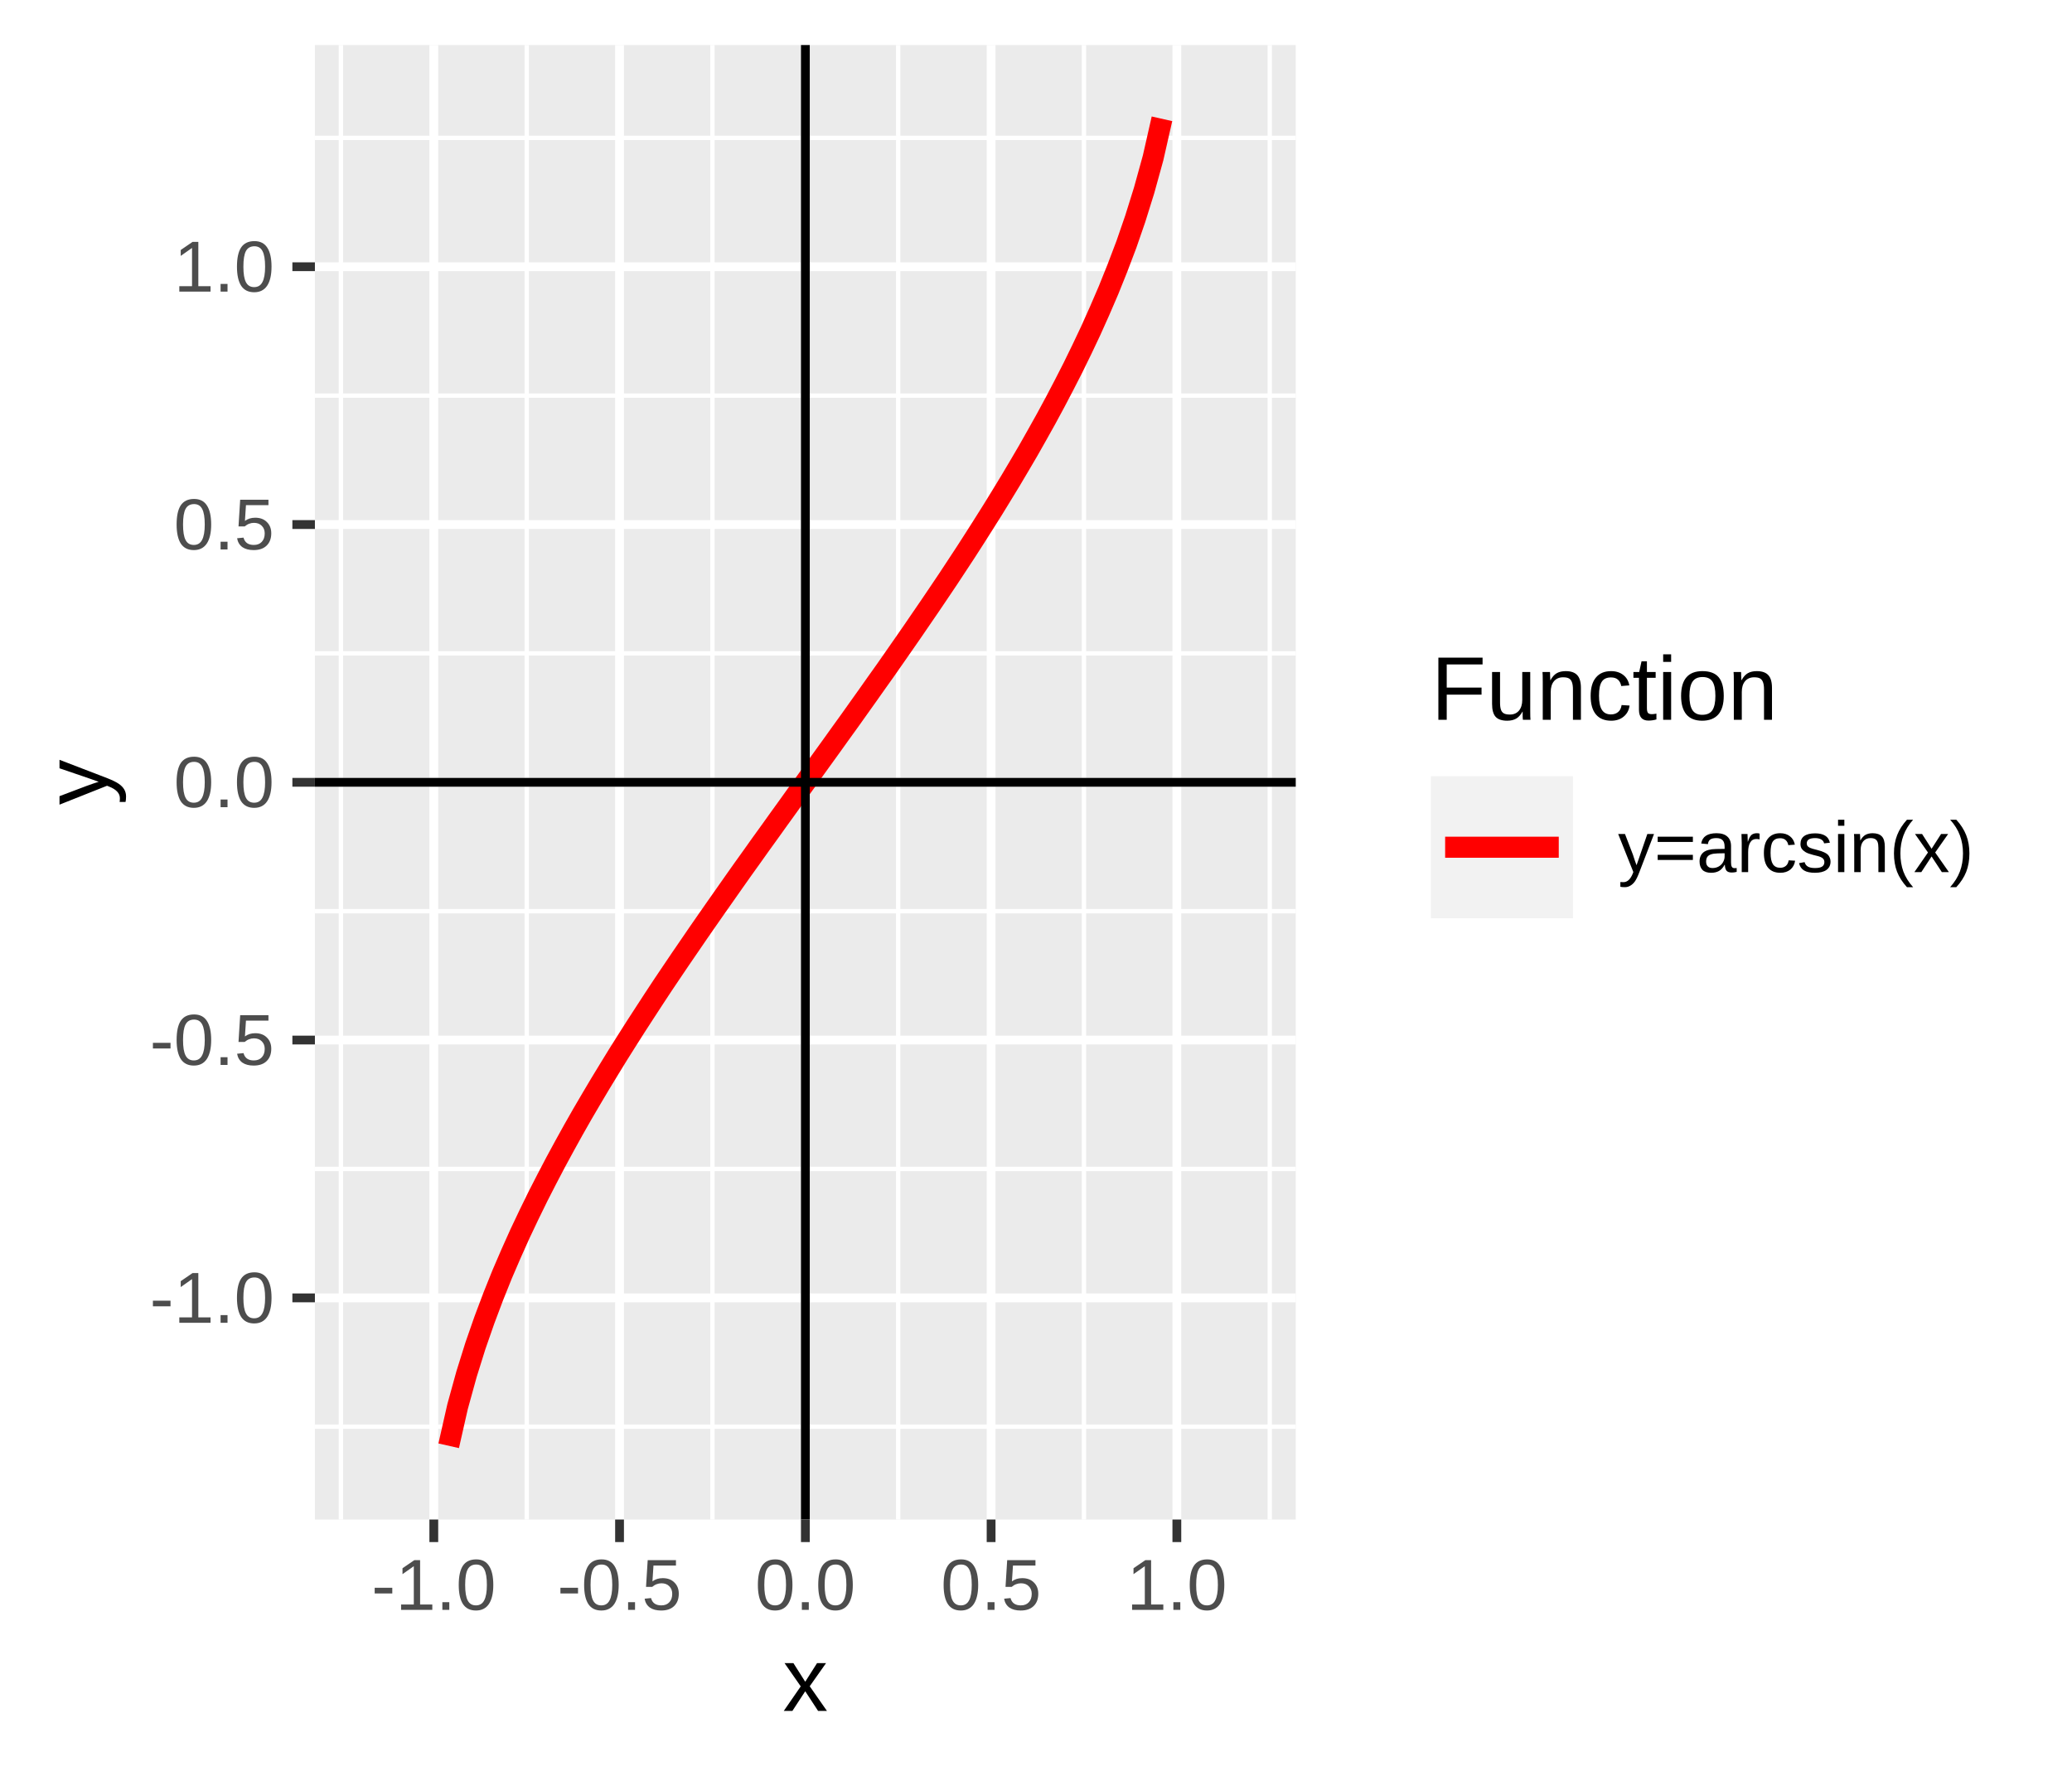
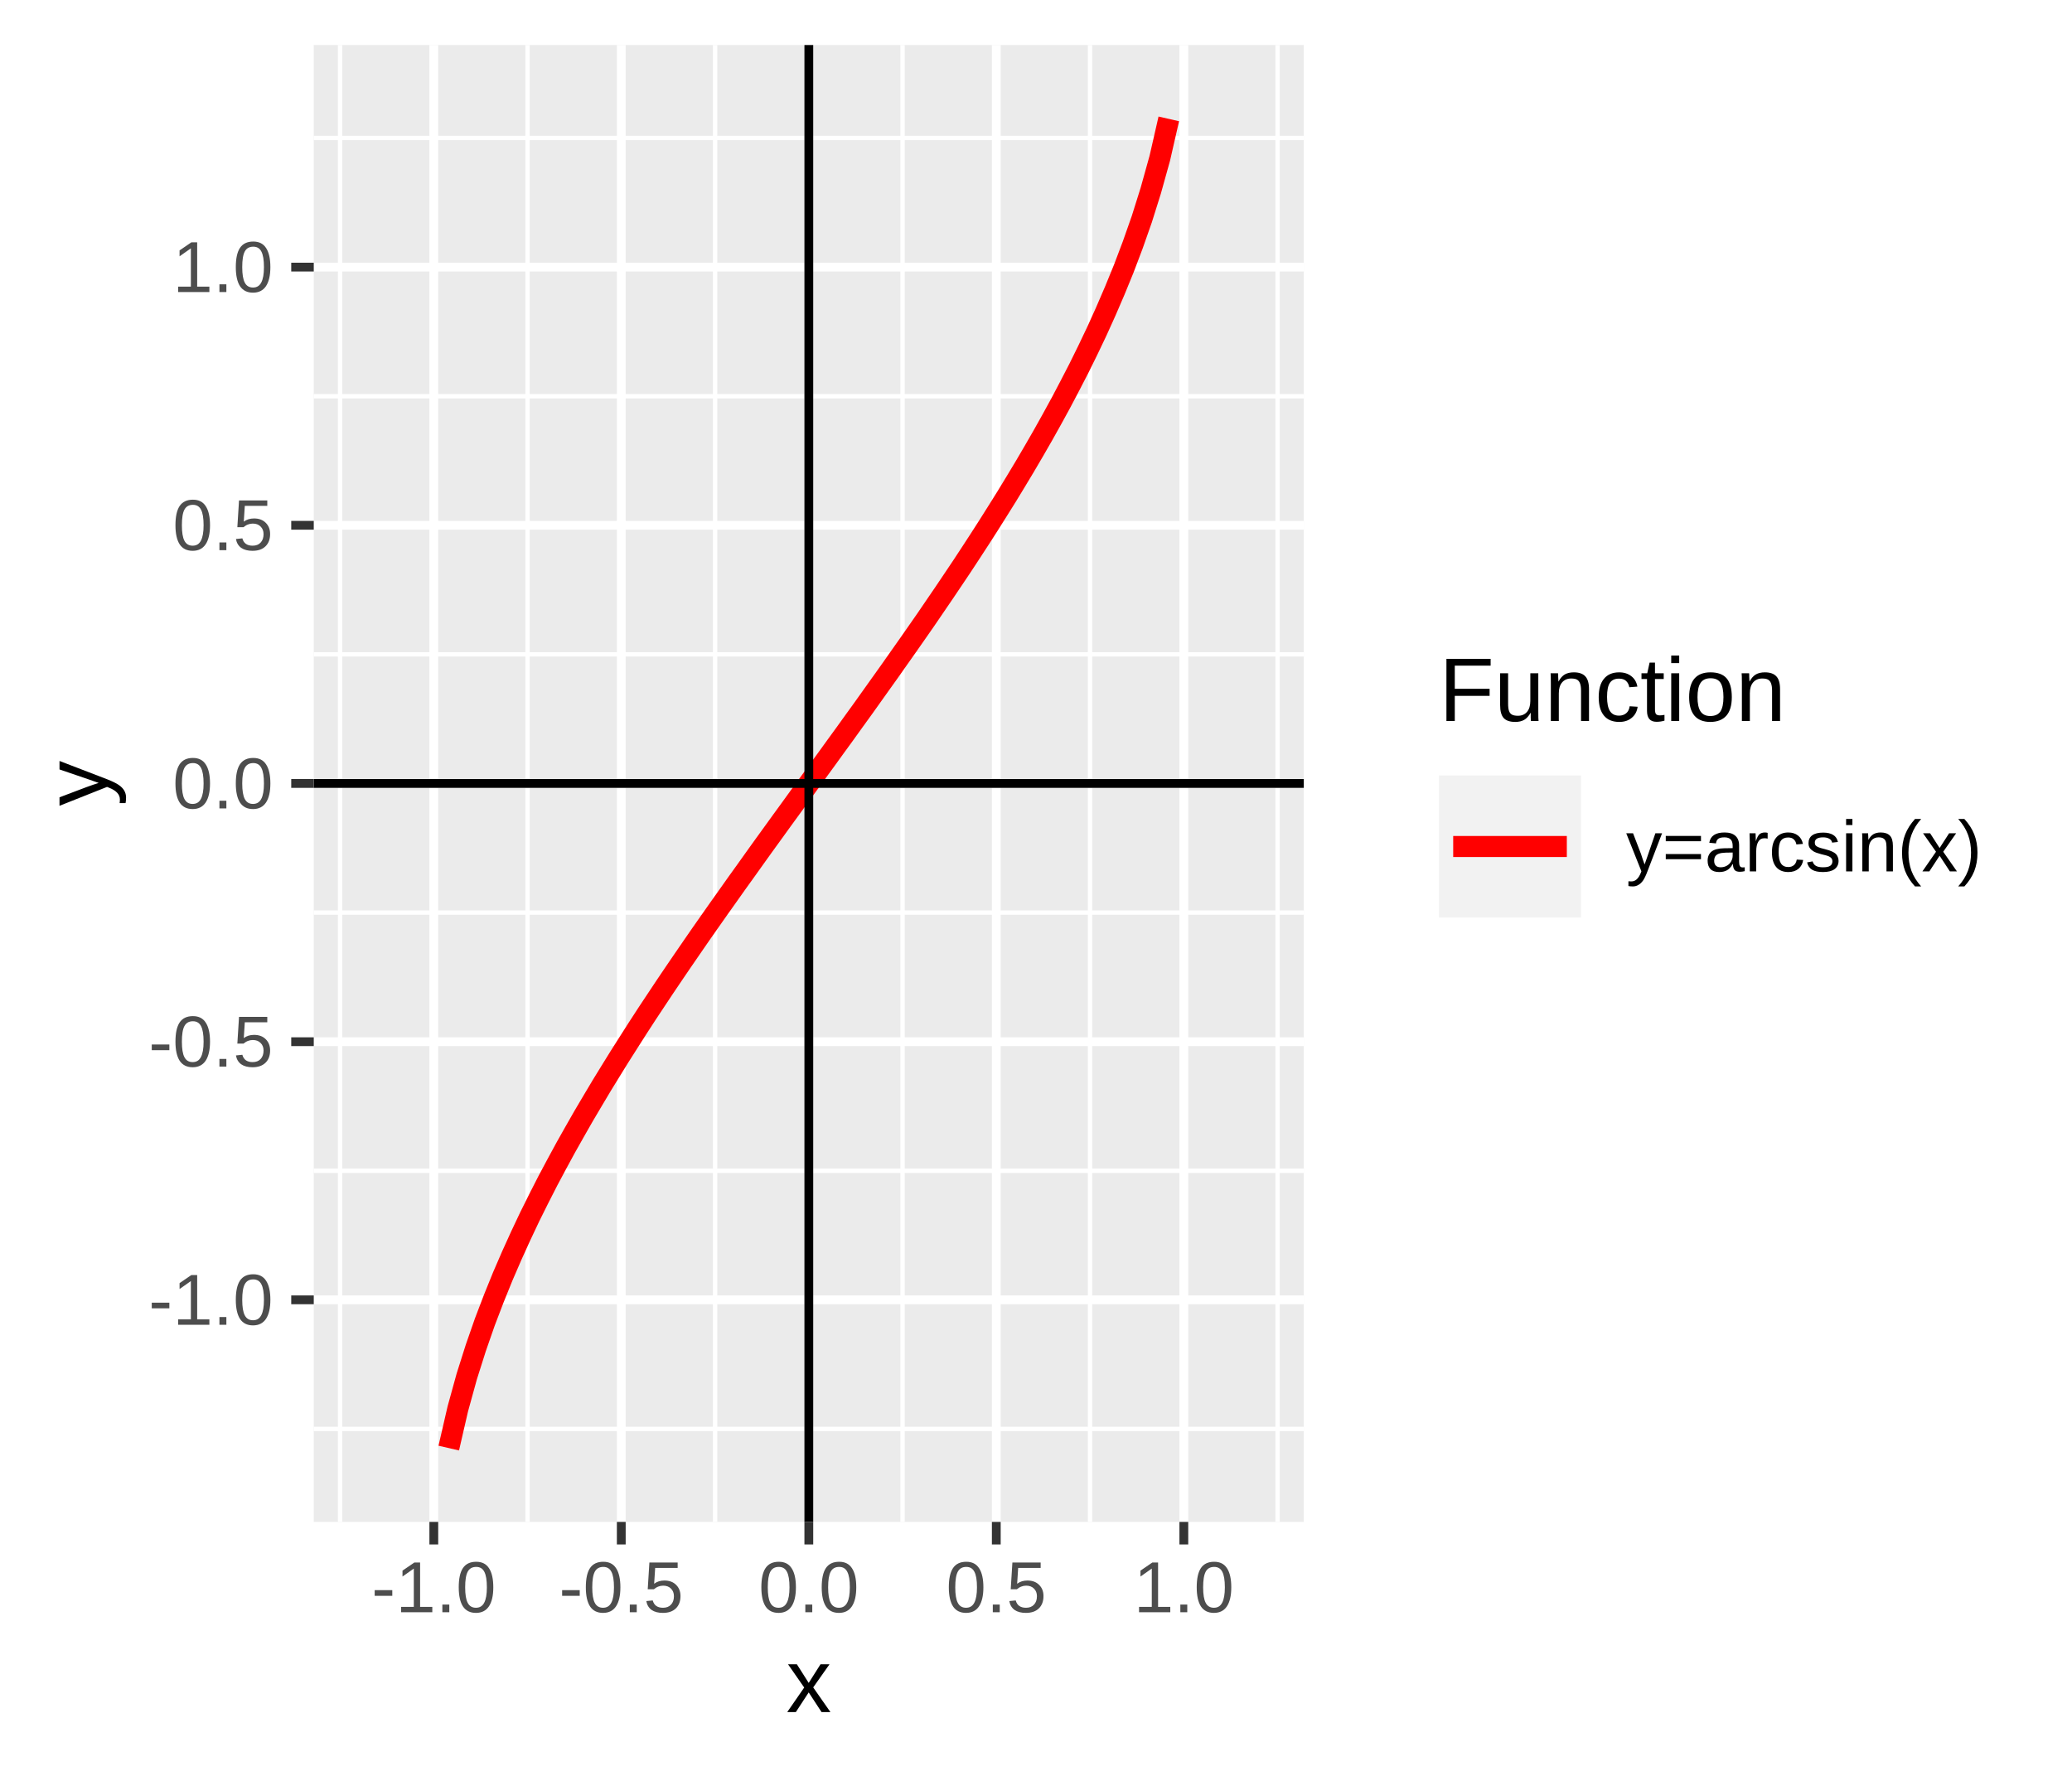
<svg xmlns="http://www.w3.org/2000/svg" class="svglite" width="252.00pt" height="216.00pt" viewBox="0 0 252.00 216.00">
  <defs>
    <style type="text/css">
    .svglite line, .svglite polyline, .svglite polygon, .svglite path, .svglite rect, .svglite circle {
      fill: none;
      stroke: #000000;
      stroke-linecap: round;
      stroke-linejoin: round;
      stroke-miterlimit: 10.00;
    }
    .svglite text {
      white-space: pre;
    }
  </style>
  </defs>
  <rect width="100%" height="100%" style="stroke: none; fill: #FFFFFF;" />
  <defs>
    <clipPath id="cpMC4wMHwyNTIuMDB8MC4wMHwyMTYuMDA=">
      <rect x="0.00" y="0.00" width="252.00" height="216.00" />
    </clipPath>
  </defs>
  <g clip-path="url(#cpMC4wMHwyNTIuMDB8MC4wMHwyMTYuMDA=)">
    <rect x="0.00" y="0.00" width="252.00" height="216.00" style="stroke-width: 1.07; stroke: #FFFFFF; fill: #FFFFFF;" />
  </g>
  <defs>
-     <clipPath id="cpMzguMzB8MTU3LjU5fDUuNDh8MTg0Ljgy">
-       <rect x="38.30" y="5.48" width="119.29" height="179.34" />
+     <clipPath id="cpMzguMTZ8MTU4LjU3fDUuNDh8MTg1LjEx">
+       <rect x="38.16" y="5.48" width="120.41" height="179.63" />
    </clipPath>
  </defs>
-   <g clip-path="url(#cpMzguMzB8MTU3LjU5fDUuNDh8MTg0Ljgy)">
-     <rect x="38.30" y="5.48" width="119.29" height="179.34" style="stroke-width: 1.07; stroke: none; fill: #EBEBEB;" />
-     <polyline points="38.30,173.53 157.59,173.53 " style="stroke-width: 0.53; stroke: #FFFFFF; stroke-linecap: butt;" />
-     <polyline points="38.30,142.18 157.59,142.18 " style="stroke-width: 0.53; stroke: #FFFFFF; stroke-linecap: butt;" />
-     <polyline points="38.30,110.83 157.59,110.83 " style="stroke-width: 0.53; stroke: #FFFFFF; stroke-linecap: butt;" />
-     <polyline points="38.30,79.47 157.59,79.47 " style="stroke-width: 0.53; stroke: #FFFFFF; stroke-linecap: butt;" />
-     <polyline points="38.30,48.12 157.59,48.12 " style="stroke-width: 0.53; stroke: #FFFFFF; stroke-linecap: butt;" />
-     <polyline points="38.30,16.77 157.59,16.77 " style="stroke-width: 0.53; stroke: #FFFFFF; stroke-linecap: butt;" />
-     <polyline points="41.46,184.82 41.46,5.48 " style="stroke-width: 0.53; stroke: #FFFFFF; stroke-linecap: butt;" />
-     <polyline points="64.06,184.82 64.06,5.48 " style="stroke-width: 0.53; stroke: #FFFFFF; stroke-linecap: butt;" />
-     <polyline points="86.65,184.82 86.65,5.48 " style="stroke-width: 0.53; stroke: #FFFFFF; stroke-linecap: butt;" />
-     <polyline points="109.24,184.82 109.24,5.48 " style="stroke-width: 0.53; stroke: #FFFFFF; stroke-linecap: butt;" />
-     <polyline points="131.83,184.82 131.83,5.48 " style="stroke-width: 0.53; stroke: #FFFFFF; stroke-linecap: butt;" />
-     <polyline points="154.43,184.82 154.43,5.48 " style="stroke-width: 0.53; stroke: #FFFFFF; stroke-linecap: butt;" />
-     <polyline points="38.30,157.86 157.59,157.86 " style="stroke-width: 1.07; stroke: #FFFFFF; stroke-linecap: butt;" />
-     <polyline points="38.30,126.50 157.59,126.50 " style="stroke-width: 1.07; stroke: #FFFFFF; stroke-linecap: butt;" />
-     <polyline points="38.30,95.15 157.59,95.15 " style="stroke-width: 1.07; stroke: #FFFFFF; stroke-linecap: butt;" />
-     <polyline points="38.30,63.80 157.59,63.80 " style="stroke-width: 1.07; stroke: #FFFFFF; stroke-linecap: butt;" />
-     <polyline points="38.30,32.44 157.59,32.44 " style="stroke-width: 1.07; stroke: #FFFFFF; stroke-linecap: butt;" />
-     <polyline points="52.76,184.82 52.76,5.48 " style="stroke-width: 1.07; stroke: #FFFFFF; stroke-linecap: butt;" />
-     <polyline points="75.35,184.82 75.35,5.48 " style="stroke-width: 1.07; stroke: #FFFFFF; stroke-linecap: butt;" />
-     <polyline points="97.95,184.82 97.95,5.48 " style="stroke-width: 1.07; stroke: #FFFFFF; stroke-linecap: butt;" />
-     <polyline points="120.54,184.82 120.54,5.48 " style="stroke-width: 1.07; stroke: #FFFFFF; stroke-linecap: butt;" />
-     <polyline points="143.13,184.82 143.13,5.48 " style="stroke-width: 1.07; stroke: #FFFFFF; stroke-linecap: butt;" />
-     <polyline points="54.57,175.85 55.65,171.09 56.74,167.14 57.82,163.69 58.91,160.56 59.99,157.69 61.07,155.00 62.16,152.47 63.24,150.06 64.33,147.76 65.41,145.55 66.50,143.42 67.58,141.36 68.67,139.35 69.75,137.40 70.83,135.50 71.92,133.64 73.00,131.82 74.09,130.03 75.17,128.27 76.26,126.54 77.34,124.84 78.43,123.16 79.51,121.50 80.59,119.86 81.68,118.24 82.76,116.64 83.85,115.05 84.93,113.47 86.02,111.90 87.10,110.35 88.19,108.80 89.27,107.26 90.35,105.73 91.44,104.21 92.52,102.69 93.61,101.18 94.69,99.67 95.78,98.16 96.86,96.65 97.95,95.15 99.03,93.64 100.11,92.14 101.20,90.63 102.28,89.12 103.37,87.61 104.45,86.09 105.54,84.56 106.62,83.03 107.71,81.50 108.79,79.95 109.87,78.40 110.96,76.83 112.04,75.25 113.13,73.66 114.21,72.06 115.30,70.44 116.38,68.80 117.47,67.14 118.55,65.46 119.63,63.76 120.72,62.03 121.80,60.27 122.89,58.48 123.97,56.66 125.06,54.80 126.14,52.89 127.23,50.94 128.31,48.94 129.39,46.88 130.48,44.75 131.56,42.54 132.65,40.24 133.73,37.83 134.82,35.30 135.90,32.61 136.99,29.74 138.07,26.61 139.15,23.15 140.24,19.21 141.32,14.45 " style="stroke-width: 2.56; stroke: #FF0000; stroke-linecap: butt;" />
-     <line x1="38.30" y1="95.15" x2="157.59" y2="95.15" style="stroke-width: 1.07; stroke-linecap: butt;" />
-     <line x1="97.95" y1="184.82" x2="97.95" y2="5.48" style="stroke-width: 1.07; stroke-linecap: butt;" />
+   <g clip-path="url(#cpMzguMTZ8MTU4LjU3fDUuNDh8MTg1LjEx)">
+     <rect x="38.16" y="5.48" width="120.41" height="179.63" style="stroke-width: 1.07; stroke: none; fill: #EBEBEB;" />
+     <polyline points="38.16,173.80 158.57,173.80 " style="stroke-width: 0.53; stroke: #FFFFFF; stroke-linecap: butt;" />
+     <polyline points="38.16,142.40 158.57,142.40 " style="stroke-width: 0.53; stroke: #FFFFFF; stroke-linecap: butt;" />
+     <polyline points="38.16,111.00 158.57,111.00 " style="stroke-width: 0.53; stroke: #FFFFFF; stroke-linecap: butt;" />
+     <polyline points="38.16,79.59 158.57,79.59 " style="stroke-width: 0.53; stroke: #FFFFFF; stroke-linecap: butt;" />
+     <polyline points="38.16,48.19 158.57,48.19 " style="stroke-width: 0.53; stroke: #FFFFFF; stroke-linecap: butt;" />
+     <polyline points="38.16,16.78 158.57,16.78 " style="stroke-width: 0.53; stroke: #FFFFFF; stroke-linecap: butt;" />
+     <polyline points="41.36,185.11 41.36,5.48 " style="stroke-width: 0.53; stroke: #FFFFFF; stroke-linecap: butt;" />
+     <polyline points="64.16,185.11 64.16,5.48 " style="stroke-width: 0.53; stroke: #FFFFFF; stroke-linecap: butt;" />
+     <polyline points="86.97,185.11 86.97,5.48 " style="stroke-width: 0.53; stroke: #FFFFFF; stroke-linecap: butt;" />
+     <polyline points="109.77,185.11 109.77,5.48 " style="stroke-width: 0.53; stroke: #FFFFFF; stroke-linecap: butt;" />
+     <polyline points="132.57,185.11 132.57,5.48 " style="stroke-width: 0.53; stroke: #FFFFFF; stroke-linecap: butt;" />
+     <polyline points="155.38,185.11 155.38,5.48 " style="stroke-width: 0.53; stroke: #FFFFFF; stroke-linecap: butt;" />
+     <polyline points="38.16,158.10 158.57,158.10 " style="stroke-width: 1.07; stroke: #FFFFFF; stroke-linecap: butt;" />
+     <polyline points="38.16,126.70 158.57,126.70 " style="stroke-width: 1.07; stroke: #FFFFFF; stroke-linecap: butt;" />
+     <polyline points="38.16,95.29 158.57,95.29 " style="stroke-width: 1.07; stroke: #FFFFFF; stroke-linecap: butt;" />
+     <polyline points="38.16,63.89 158.57,63.89 " style="stroke-width: 1.07; stroke: #FFFFFF; stroke-linecap: butt;" />
+     <polyline points="38.16,32.49 158.57,32.49 " style="stroke-width: 1.07; stroke: #FFFFFF; stroke-linecap: butt;" />
+     <polyline points="52.76,185.11 52.76,5.48 " style="stroke-width: 1.07; stroke: #FFFFFF; stroke-linecap: butt;" />
+     <polyline points="75.56,185.11 75.56,5.48 " style="stroke-width: 1.07; stroke: #FFFFFF; stroke-linecap: butt;" />
+     <polyline points="98.37,185.11 98.37,5.48 " style="stroke-width: 1.07; stroke: #FFFFFF; stroke-linecap: butt;" />
+     <polyline points="121.17,185.11 121.17,5.48 " style="stroke-width: 1.07; stroke: #FFFFFF; stroke-linecap: butt;" />
+     <polyline points="143.98,185.11 143.98,5.48 " style="stroke-width: 1.07; stroke: #FFFFFF; stroke-linecap: butt;" />
+     <polyline points="54.58,176.13 55.68,171.36 56.77,167.41 57.87,163.94 58.96,160.81 60.06,157.93 61.15,155.24 62.25,152.70 63.34,150.30 64.43,147.99 65.53,145.78 66.62,143.64 67.72,141.58 68.81,139.57 69.91,137.62 71.00,135.71 72.10,133.85 73.19,132.02 74.29,130.23 75.38,128.47 76.48,126.74 77.57,125.03 78.66,123.35 79.76,121.69 80.85,120.05 81.95,118.42 83.04,116.82 84.14,115.22 85.23,113.64 86.33,112.07 87.42,110.52 88.52,108.97 89.61,107.43 90.71,105.90 91.80,104.37 92.89,102.85 93.99,101.33 95.08,99.82 96.18,98.31 97.27,96.80 98.37,95.29 99.46,93.79 100.56,92.28 101.65,90.77 102.75,89.26 103.84,87.74 104.94,86.22 106.03,84.69 107.12,83.16 108.22,81.62 109.31,80.07 110.41,78.51 111.50,76.95 112.60,75.37 113.69,73.77 114.79,72.16 115.88,70.54 116.98,68.90 118.07,67.24 119.17,65.55 120.26,63.85 121.35,62.12 122.45,60.36 123.54,58.57 124.64,56.74 125.73,54.88 126.83,52.97 127.92,51.02 129.02,49.01 130.11,46.94 131.21,44.81 132.30,42.60 133.40,40.29 134.49,37.88 135.58,35.35 136.68,32.66 137.77,29.78 138.87,26.65 139.96,23.18 141.06,19.23 142.15,14.46 " style="stroke-width: 2.56; stroke: #FF0000; stroke-linecap: butt;" />
+     <line x1="38.16" y1="95.29" x2="158.57" y2="95.29" style="stroke-width: 1.07; stroke-linecap: butt;" />
+     <line x1="98.37" y1="185.11" x2="98.37" y2="5.48" style="stroke-width: 1.07; stroke-linecap: butt;" />
  </g>
  <g clip-path="url(#cpMC4wMHwyNTIuMDB8MC4wMHwyMTYuMDA=)">
-     <text x="33.37" y="160.89" text-anchor="end" style="font-size: 8.80px;fill: #4D4D4D; font-family: &quot;Arimo&quot;;" textLength="15.16px" lengthAdjust="spacingAndGlyphs">-1.0</text>
-     <text x="33.37" y="129.53" text-anchor="end" style="font-size: 8.80px;fill: #4D4D4D; font-family: &quot;Arimo&quot;;" textLength="15.16px" lengthAdjust="spacingAndGlyphs">-0.5</text>
-     <text x="33.37" y="98.18" text-anchor="end" style="font-size: 8.80px;fill: #4D4D4D; font-family: &quot;Arimo&quot;;" textLength="12.24px" lengthAdjust="spacingAndGlyphs">0.0</text>
-     <text x="33.37" y="66.83" text-anchor="end" style="font-size: 8.80px;fill: #4D4D4D; font-family: &quot;Arimo&quot;;" textLength="12.24px" lengthAdjust="spacingAndGlyphs">0.5</text>
-     <text x="33.37" y="35.47" text-anchor="end" style="font-size: 8.80px;fill: #4D4D4D; font-family: &quot;Arimo&quot;;" textLength="12.24px" lengthAdjust="spacingAndGlyphs">1.0</text>
-     <polyline points="35.56,157.86 38.30,157.86 " style="stroke-width: 1.07; stroke: #333333; stroke-linecap: butt;" />
-     <polyline points="35.56,126.50 38.30,126.50 " style="stroke-width: 1.07; stroke: #333333; stroke-linecap: butt;" />
-     <polyline points="35.56,95.15 38.30,95.15 " style="stroke-width: 1.07; stroke: #333333; stroke-linecap: butt;" />
-     <polyline points="35.56,63.80 38.30,63.80 " style="stroke-width: 1.07; stroke: #333333; stroke-linecap: butt;" />
-     <polyline points="35.56,32.44 38.30,32.44 " style="stroke-width: 1.07; stroke: #333333; stroke-linecap: butt;" />
-     <polyline points="52.76,187.56 52.76,184.82 " style="stroke-width: 1.07; stroke: #333333; stroke-linecap: butt;" />
-     <polyline points="75.35,187.56 75.35,184.82 " style="stroke-width: 1.07; stroke: #333333; stroke-linecap: butt;" />
-     <polyline points="97.95,187.56 97.95,184.82 " style="stroke-width: 1.07; stroke: #333333; stroke-linecap: butt;" />
-     <polyline points="120.54,187.56 120.54,184.82 " style="stroke-width: 1.07; stroke: #333333; stroke-linecap: butt;" />
-     <polyline points="143.13,187.56 143.13,184.82 " style="stroke-width: 1.07; stroke: #333333; stroke-linecap: butt;" />
-     <text x="52.76" y="195.81" text-anchor="middle" style="font-size: 8.80px;fill: #4D4D4D; font-family: &quot;Arimo&quot;;" textLength="15.16px" lengthAdjust="spacingAndGlyphs">-1.0</text>
-     <text x="75.35" y="195.81" text-anchor="middle" style="font-size: 8.80px;fill: #4D4D4D; font-family: &quot;Arimo&quot;;" textLength="15.16px" lengthAdjust="spacingAndGlyphs">-0.5</text>
-     <text x="97.95" y="195.81" text-anchor="middle" style="font-size: 8.80px;fill: #4D4D4D; font-family: &quot;Arimo&quot;;" textLength="12.24px" lengthAdjust="spacingAndGlyphs">0.0</text>
-     <text x="120.54" y="195.81" text-anchor="middle" style="font-size: 8.80px;fill: #4D4D4D; font-family: &quot;Arimo&quot;;" textLength="12.24px" lengthAdjust="spacingAndGlyphs">0.5</text>
-     <text x="143.13" y="195.81" text-anchor="middle" style="font-size: 8.80px;fill: #4D4D4D; font-family: &quot;Arimo&quot;;" textLength="12.24px" lengthAdjust="spacingAndGlyphs">1.0</text>
-     <text x="97.95" y="208.10" text-anchor="middle" style="font-size: 11.00px; font-family: &quot;Arimo&quot;;" textLength="5.50px" lengthAdjust="spacingAndGlyphs">x</text>
-     <text transform="translate(13.05,95.15) rotate(-90)" text-anchor="middle" style="font-size: 11.00px; font-family: &quot;Arimo&quot;;" textLength="5.50px" lengthAdjust="spacingAndGlyphs">y</text>
-     <rect x="168.55" y="73.13" width="77.97" height="44.04" style="stroke-width: 1.07; stroke: none; fill: #FFFFFF;" />
-     <text x="174.03" y="87.55" style="font-size: 11.00px; font-family: &quot;Arimo&quot;;" textLength="42.18px" lengthAdjust="spacingAndGlyphs">Function</text>
-     <rect x="174.03" y="94.41" width="17.28" height="17.28" style="stroke-width: 1.07; stroke: none; fill: #F2F2F2;" />
-     <line x1="175.76" y1="103.05" x2="189.58" y2="103.05" style="stroke-width: 2.56; stroke: #FF0000; stroke-linecap: butt;" />
-     <text x="196.79" y="106.08" style="font-size: 8.80px; font-family: &quot;Arimo&quot;;" textLength="43.27px" lengthAdjust="spacingAndGlyphs">y=arcsin(x)</text>
+     <text x="33.23" y="161.13" text-anchor="end" style="font-size: 8.80px;fill: #4D4D4D; font-family: &quot;Arimo&quot;;" textLength="15.16px" lengthAdjust="spacingAndGlyphs">-1.0</text>
+     <text x="33.23" y="129.73" text-anchor="end" style="font-size: 8.80px;fill: #4D4D4D; font-family: &quot;Arimo&quot;;" textLength="15.16px" lengthAdjust="spacingAndGlyphs">-0.5</text>
+     <text x="33.23" y="98.33" text-anchor="end" style="font-size: 8.80px;fill: #4D4D4D; font-family: &quot;Arimo&quot;;" textLength="12.24px" lengthAdjust="spacingAndGlyphs">0.0</text>
+     <text x="33.23" y="66.92" text-anchor="end" style="font-size: 8.80px;fill: #4D4D4D; font-family: &quot;Arimo&quot;;" textLength="12.24px" lengthAdjust="spacingAndGlyphs">0.5</text>
+     <text x="33.23" y="35.52" text-anchor="end" style="font-size: 8.80px;fill: #4D4D4D; font-family: &quot;Arimo&quot;;" textLength="12.24px" lengthAdjust="spacingAndGlyphs">1.0</text>
+     <polyline points="35.42,158.10 38.16,158.10 " style="stroke-width: 1.07; stroke: #333333; stroke-linecap: butt;" />
+     <polyline points="35.42,126.70 38.16,126.70 " style="stroke-width: 1.07; stroke: #333333; stroke-linecap: butt;" />
+     <polyline points="35.42,95.29 38.16,95.29 " style="stroke-width: 1.07; stroke: #333333; stroke-linecap: butt;" />
+     <polyline points="35.42,63.89 38.16,63.89 " style="stroke-width: 1.07; stroke: #333333; stroke-linecap: butt;" />
+     <polyline points="35.42,32.49 38.16,32.49 " style="stroke-width: 1.07; stroke: #333333; stroke-linecap: butt;" />
+     <polyline points="52.76,187.85 52.76,185.11 " style="stroke-width: 1.07; stroke: #333333; stroke-linecap: butt;" />
+     <polyline points="75.56,187.85 75.56,185.11 " style="stroke-width: 1.07; stroke: #333333; stroke-linecap: butt;" />
+     <polyline points="98.37,187.85 98.37,185.11 " style="stroke-width: 1.07; stroke: #333333; stroke-linecap: butt;" />
+     <polyline points="121.17,187.85 121.17,185.11 " style="stroke-width: 1.07; stroke: #333333; stroke-linecap: butt;" />
+     <polyline points="143.98,187.85 143.98,185.11 " style="stroke-width: 1.07; stroke: #333333; stroke-linecap: butt;" />
+     <text x="52.76" y="196.10" text-anchor="middle" style="font-size: 8.80px;fill: #4D4D4D; font-family: &quot;Arimo&quot;;" textLength="15.16px" lengthAdjust="spacingAndGlyphs">-1.0</text>
+     <text x="75.56" y="196.10" text-anchor="middle" style="font-size: 8.80px;fill: #4D4D4D; font-family: &quot;Arimo&quot;;" textLength="15.16px" lengthAdjust="spacingAndGlyphs">-0.5</text>
+     <text x="98.37" y="196.10" text-anchor="middle" style="font-size: 8.80px;fill: #4D4D4D; font-family: &quot;Arimo&quot;;" textLength="12.24px" lengthAdjust="spacingAndGlyphs">0.0</text>
+     <text x="121.17" y="196.10" text-anchor="middle" style="font-size: 8.80px;fill: #4D4D4D; font-family: &quot;Arimo&quot;;" textLength="12.24px" lengthAdjust="spacingAndGlyphs">0.5</text>
+     <text x="143.98" y="196.10" text-anchor="middle" style="font-size: 8.80px;fill: #4D4D4D; font-family: &quot;Arimo&quot;;" textLength="12.24px" lengthAdjust="spacingAndGlyphs">1.0</text>
+     <text x="98.37" y="208.24" text-anchor="middle" style="font-size: 11.00px; font-family: &quot;Arimo&quot;;" textLength="5.50px" lengthAdjust="spacingAndGlyphs">x</text>
+     <text transform="translate(13.05,95.29) rotate(-90)" text-anchor="middle" style="font-size: 11.00px; font-family: &quot;Arimo&quot;;" textLength="5.50px" lengthAdjust="spacingAndGlyphs">y</text>
+     <rect x="169.53" y="73.51" width="76.99" height="43.57" style="stroke-width: 1.07; stroke: none; fill: #FFFFFF;" />
+     <text x="175.01" y="87.70" style="font-size: 11.00px; font-family: &quot;Arimo&quot;;" textLength="42.18px" lengthAdjust="spacingAndGlyphs">Function</text>
+     <rect x="175.01" y="94.32" width="17.28" height="17.28" style="stroke-width: 1.07; stroke: none; fill: #F2F2F2;" />
+     <line x1="176.74" y1="102.96" x2="190.56" y2="102.96" style="stroke-width: 2.56; stroke: #FF0000; stroke-linecap: butt;" />
+     <text x="197.77" y="105.99" style="font-size: 8.80px; font-family: &quot;Arimo&quot;;" textLength="43.27px" lengthAdjust="spacingAndGlyphs">y=arcsin(x)</text>
  </g>
</svg>
